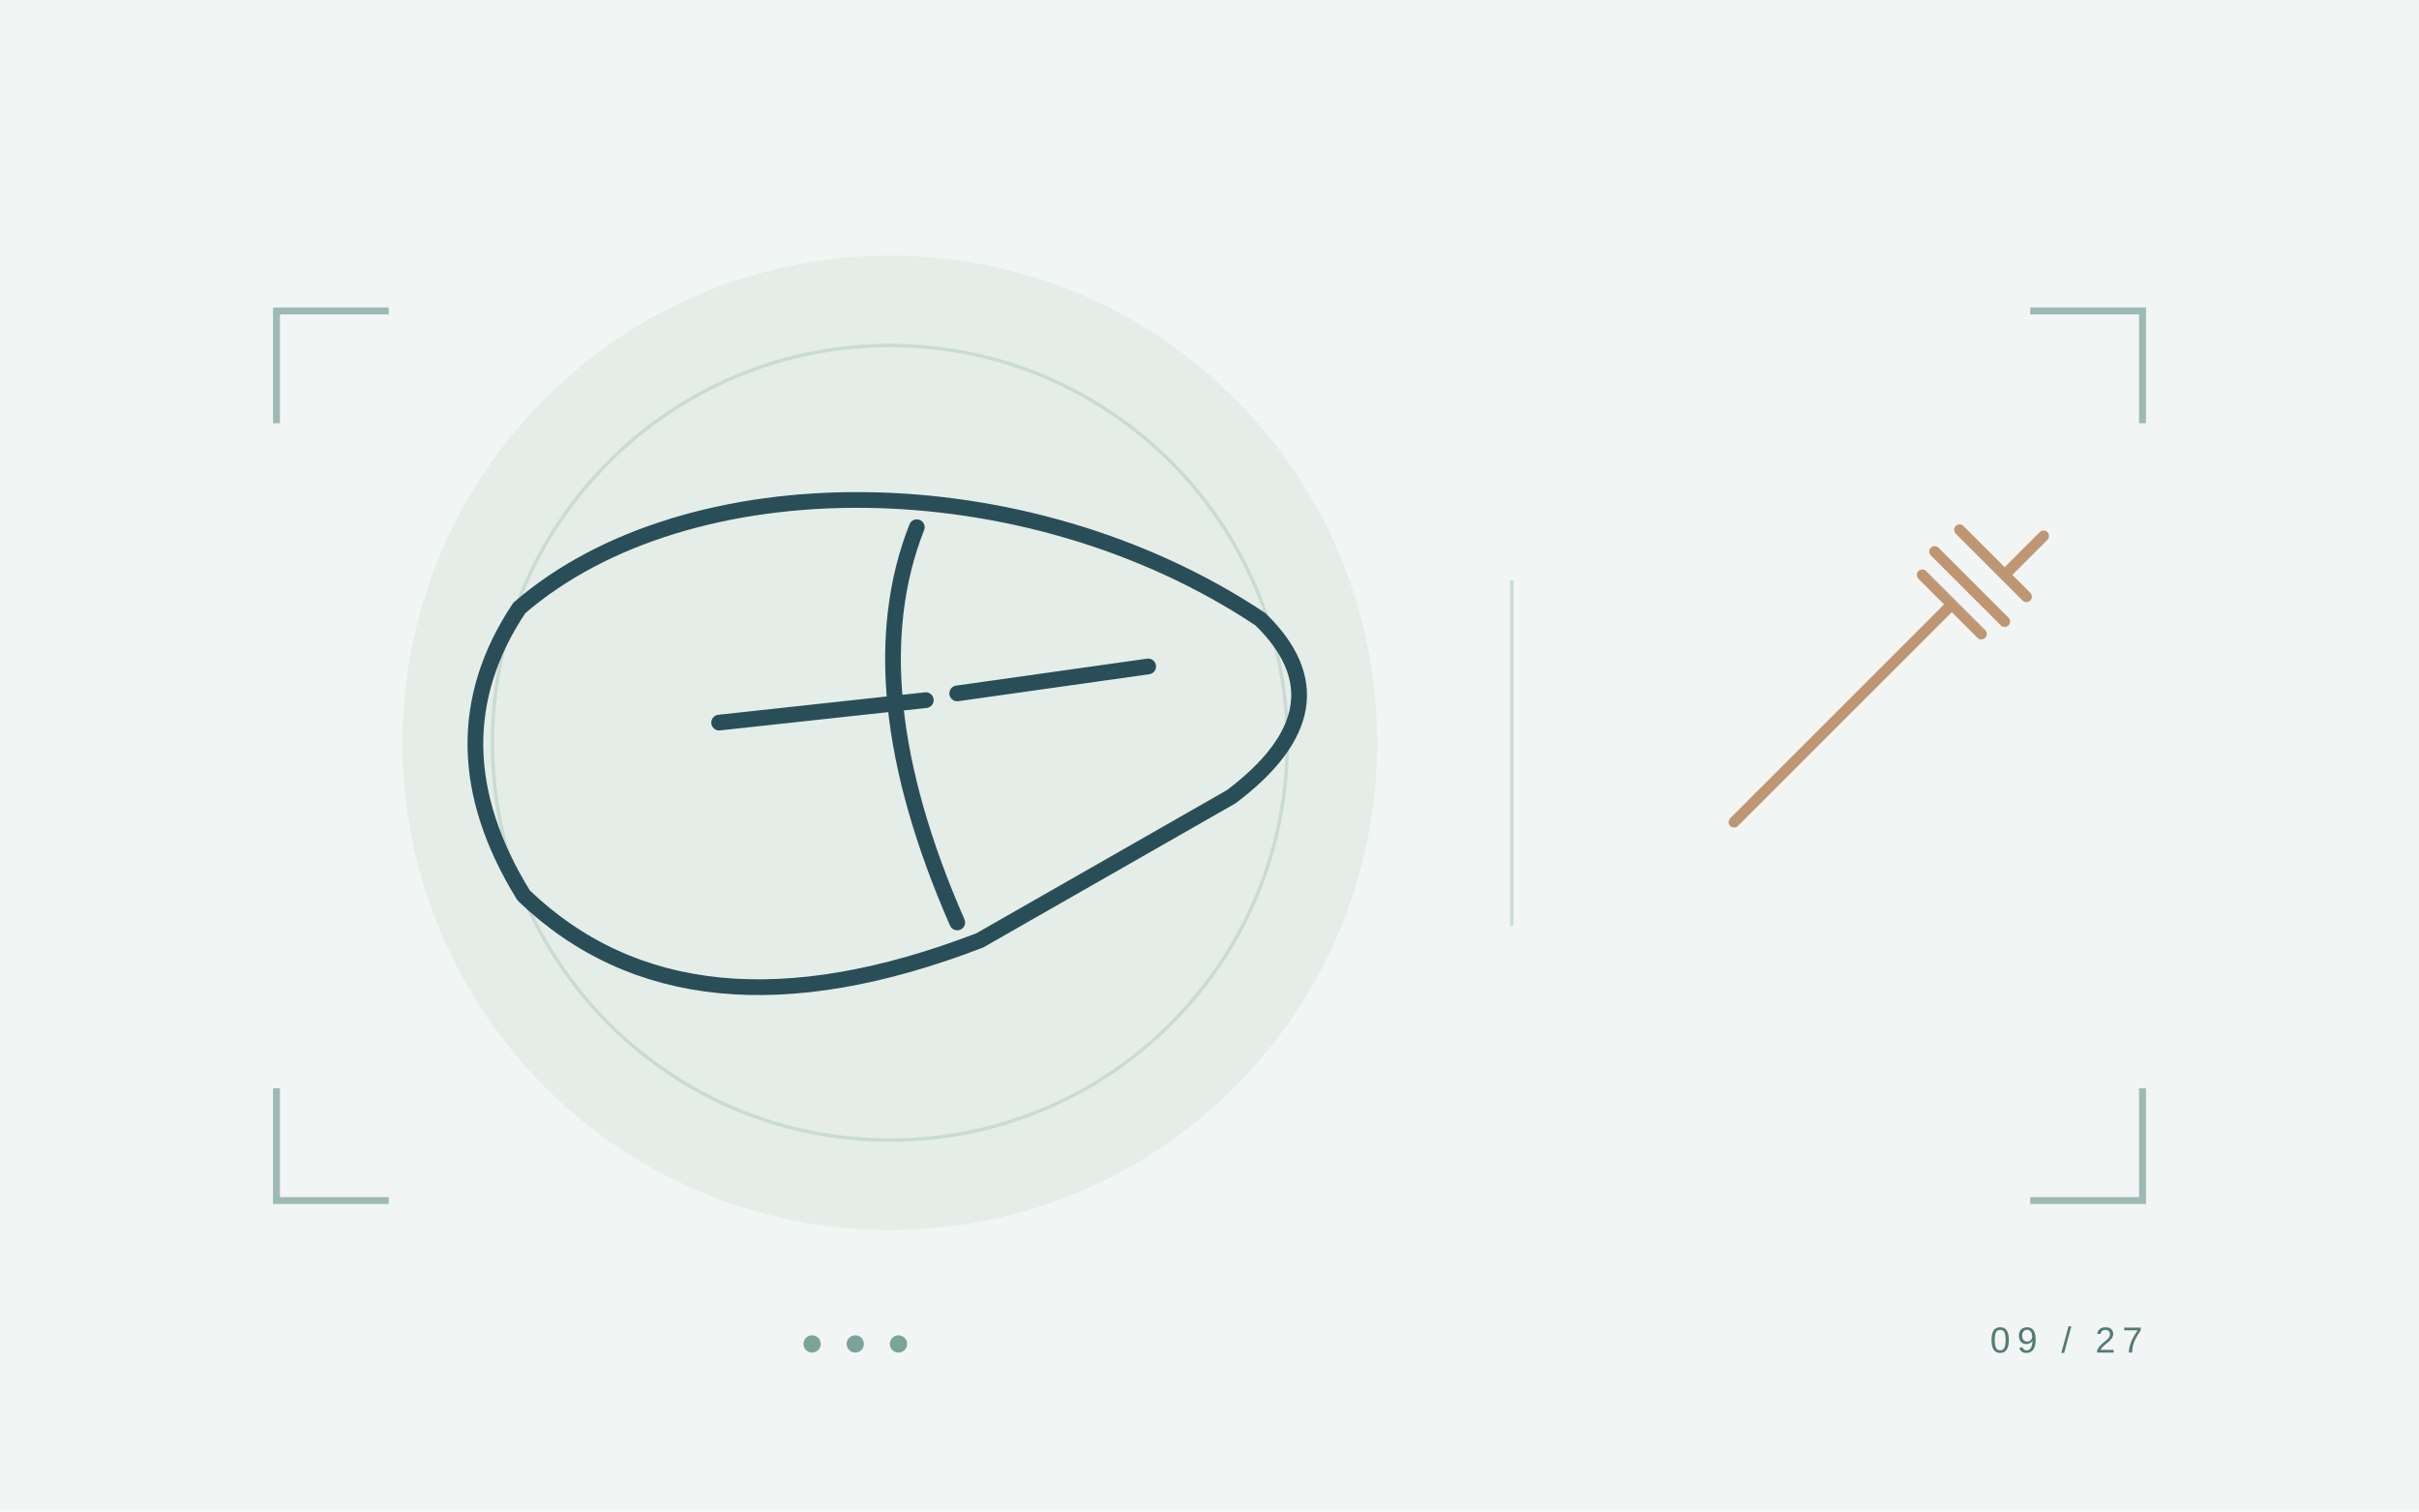
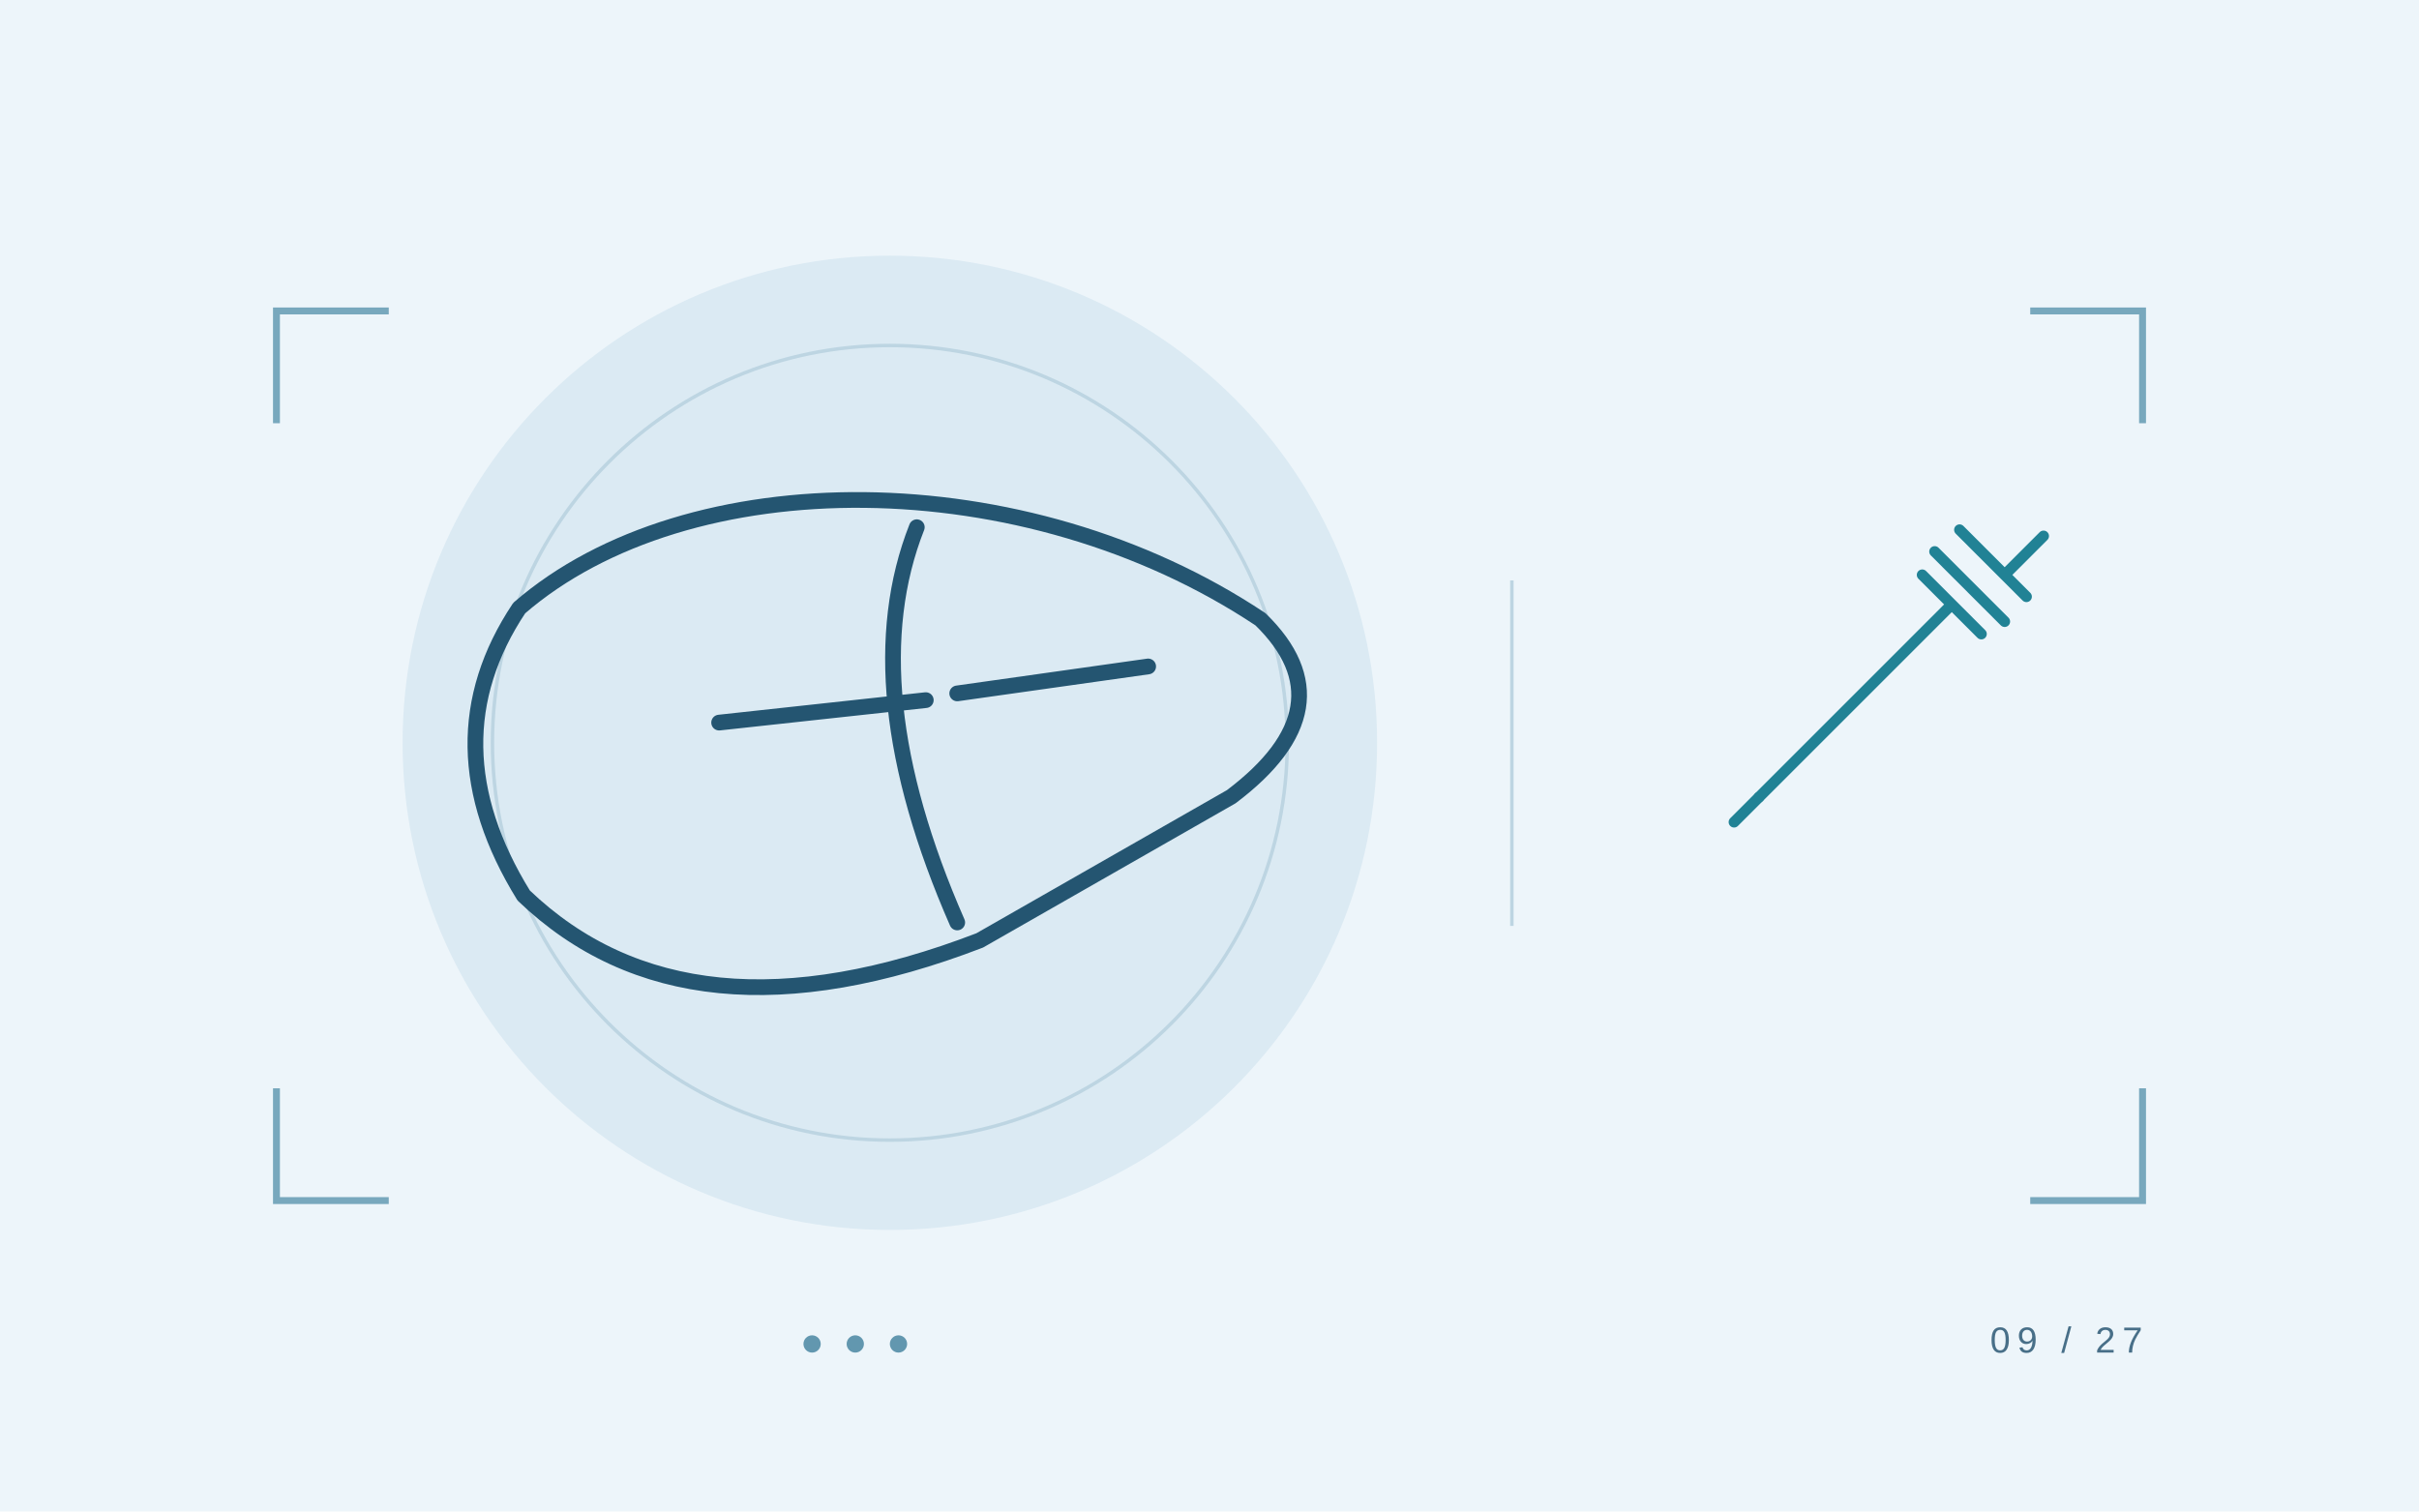
<svg xmlns="http://www.w3.org/2000/svg" width="1400" height="875" viewBox="0 0 1400 875">
-   <rect width="1400" height="875" fill="#f1f5f3" />
-   <circle cx="515" cy="430" r="282" fill="#e4edE8" />
-   <circle cx="515" cy="430" r="230" fill="none" stroke="#cadbd4" stroke-width="2" />
-   <path d="M160 245V180H225M1175 180H1240V245M160 630V695H225M1175 695H1240V630" fill="none" stroke="#9dbab2" stroke-width="4" />
-   <g transform="translate(515 430) scale(1.3)" fill="none" stroke="#294e58" stroke-width="7" stroke-linecap="round" stroke-linejoin="round">
+   <rect width="1400" height="875" fill="#edf5fa" />
+   <circle cx="515" cy="430" r="282" fill="#dbeaf3" />
+   <circle cx="515" cy="430" r="230" fill="none" stroke="#bdd5e2" stroke-width="2" />
+   <path d="M160 245V180H225M1175 180H1240V245M160 630V695H225M1175 695H1240V630" fill="none" stroke="#78a8bd" stroke-width="4" />
+   <g transform="translate(515 430) scale(1.3)" fill="none" stroke="#245571" stroke-width="7" stroke-linecap="round" stroke-linejoin="round">
    <path d="M-165-60C-90-125 60-125 165-55Q205-16 152 24L40 88Q-90 138-163 68Q-205 0-165-60Z" />
    <path d="M12-96Q-16-25 30 80M30-22L115-34M-76-9L16-19" />
  </g>
-   <path d="M875 336V536" stroke="#cadbd4" stroke-width="2" />
-   <g transform="translate(1045 430) scale(.9)" fill="none" stroke="#294e58" stroke-width="7" stroke-linecap="round" stroke-linejoin="round">
-     <g stroke="#bf9672">
+   <path d="M875 336V536" stroke="#bdd5e2" stroke-width="2" />
+   <g transform="translate(1045 430) scale(.9)" fill="none" stroke="#245571" stroke-width="7" stroke-linecap="round" stroke-linejoin="round">
+     <g stroke="#218295">
      <path d="M-30 35L94-89M75-108L113-70M83-123L128-78M99-137L142-94M130-110L153-133" />
      <path d="M-30 35L-46 51" />
    </g>
  </g>
-   <g fill="#7ca39a">
+   <g fill="#6297af">
    <circle cx="470" cy="778" r="5" />
    <circle cx="495" cy="778" r="5" />
    <circle cx="520" cy="778" r="5" />
  </g>
-   <text x="1240" y="783" text-anchor="end" fill="#547b73" font-family="Arial,sans-serif" font-size="21" letter-spacing="4">09 / 27</text>
+   <text x="1240" y="783" text-anchor="end" fill="#486f88" font-family="Arial,sans-serif" font-size="21" letter-spacing="4">09 / 27</text>
</svg>
